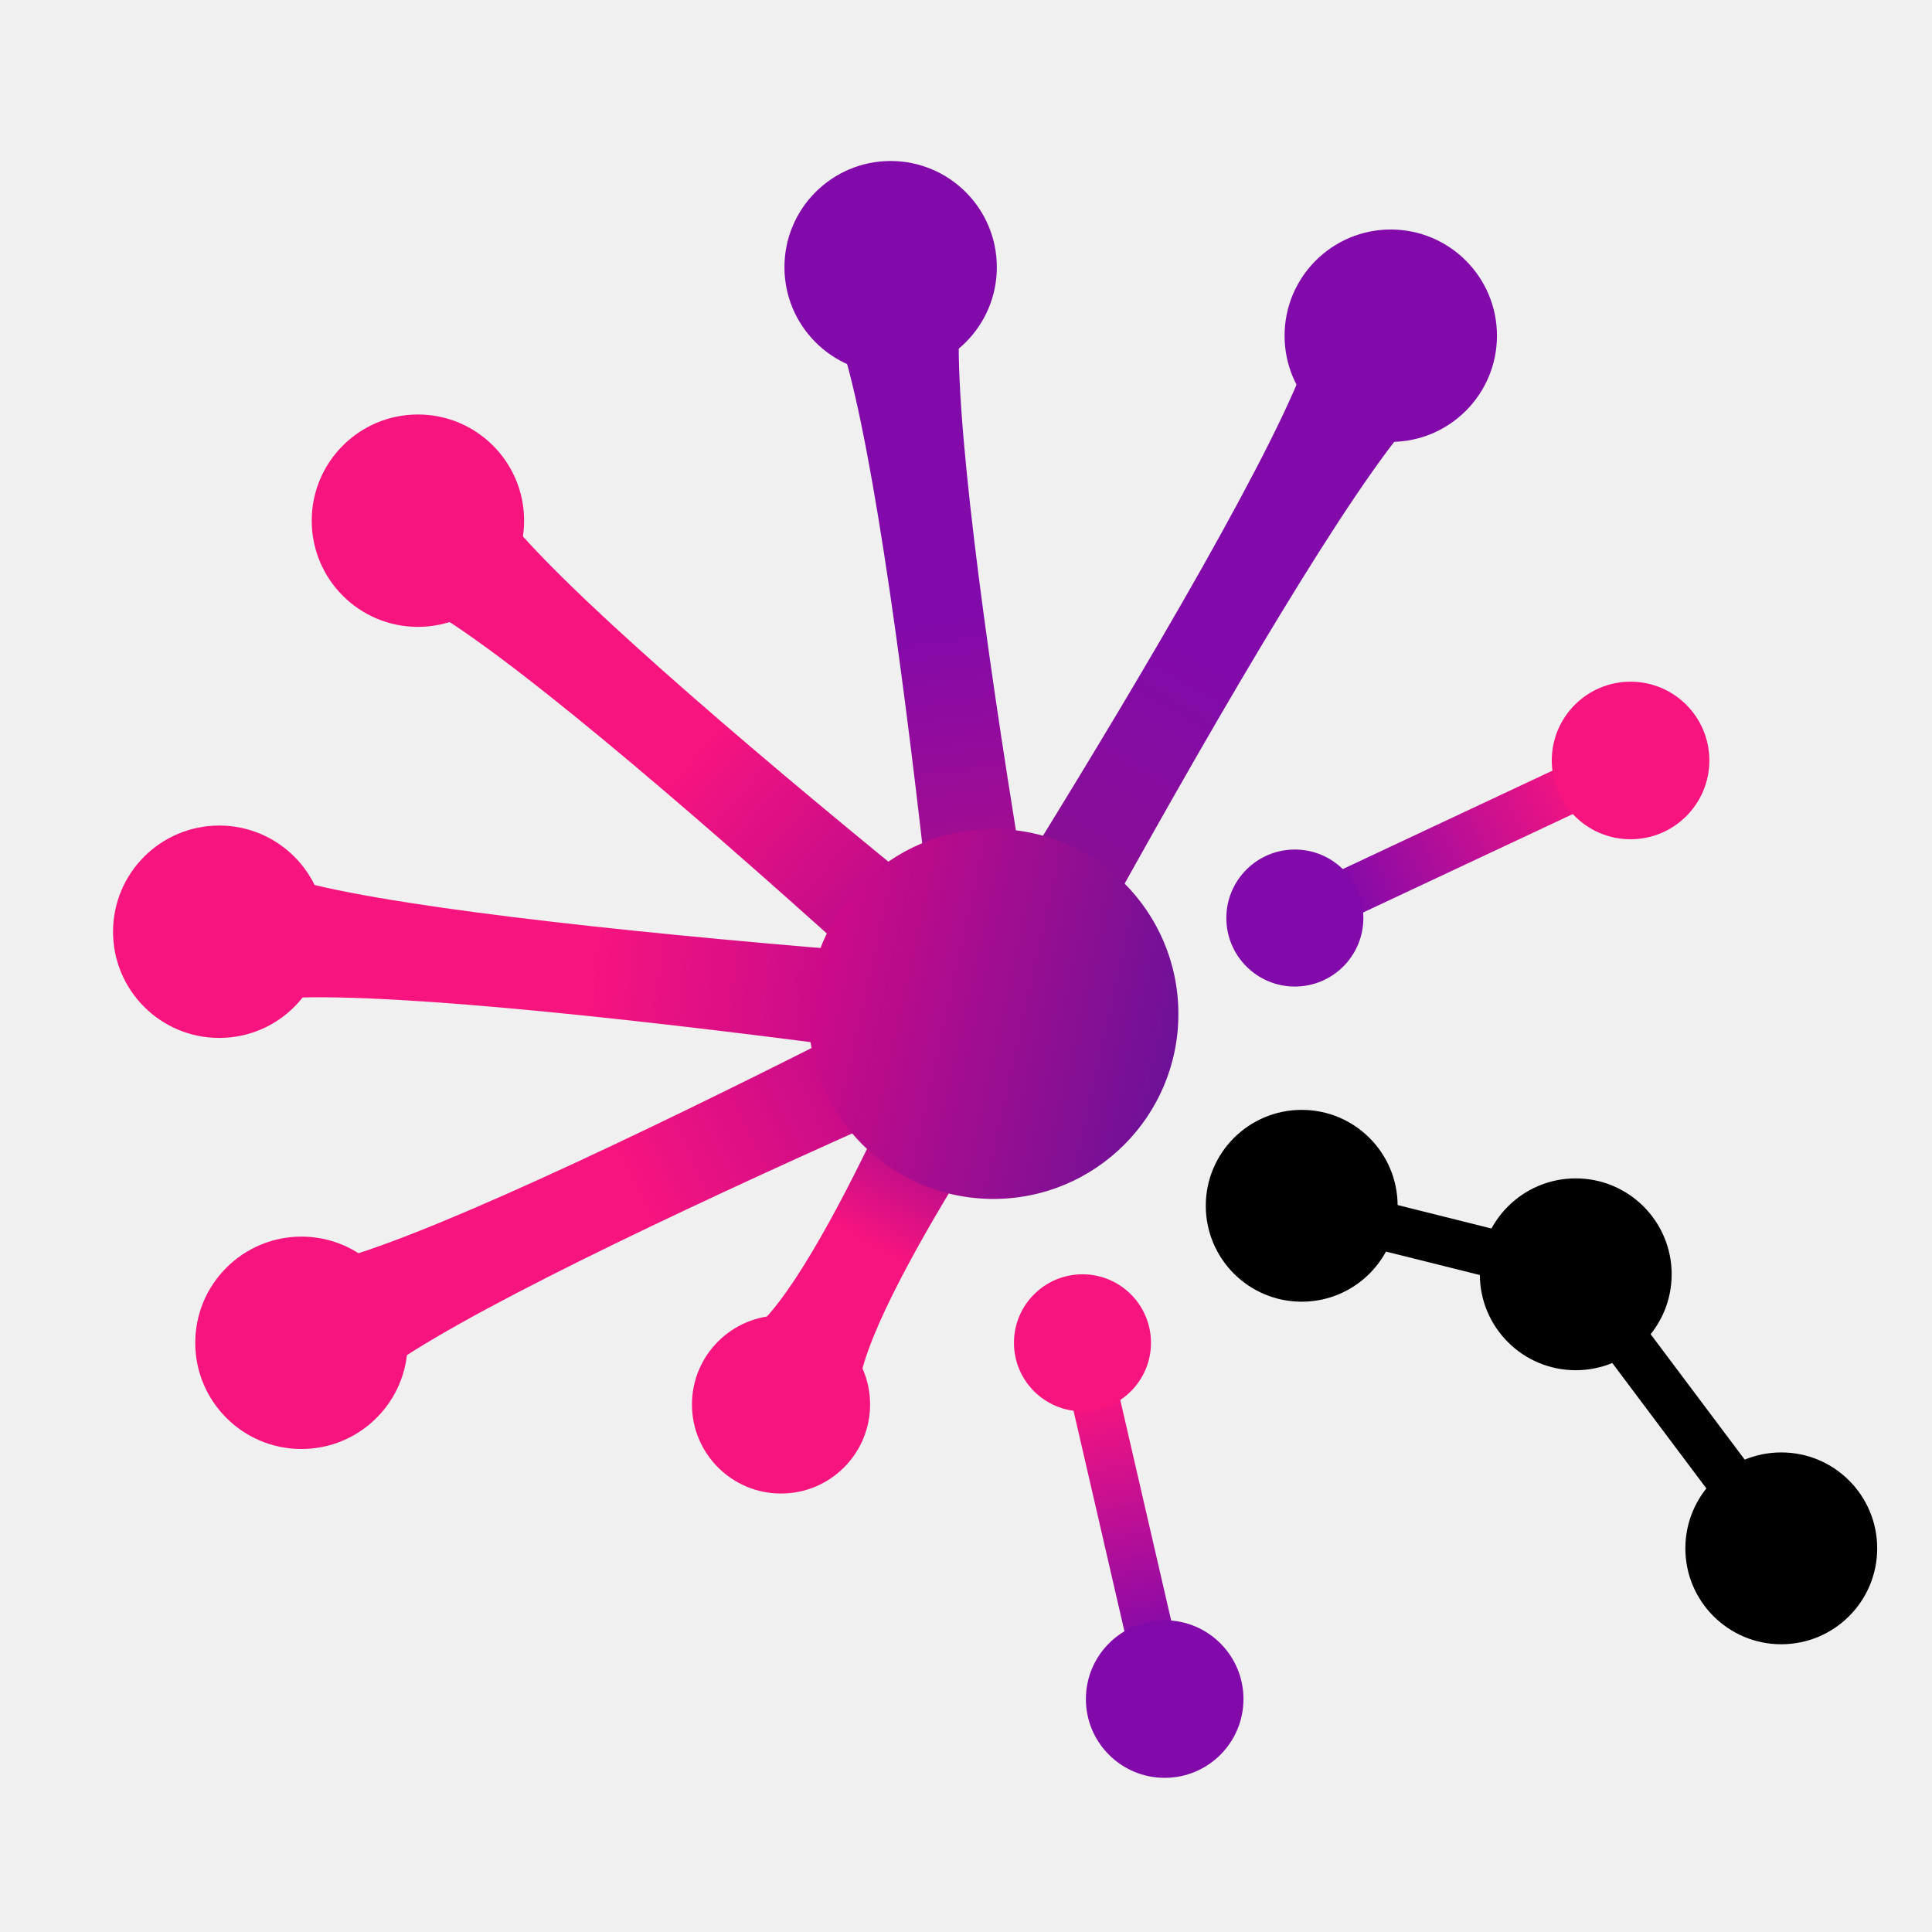
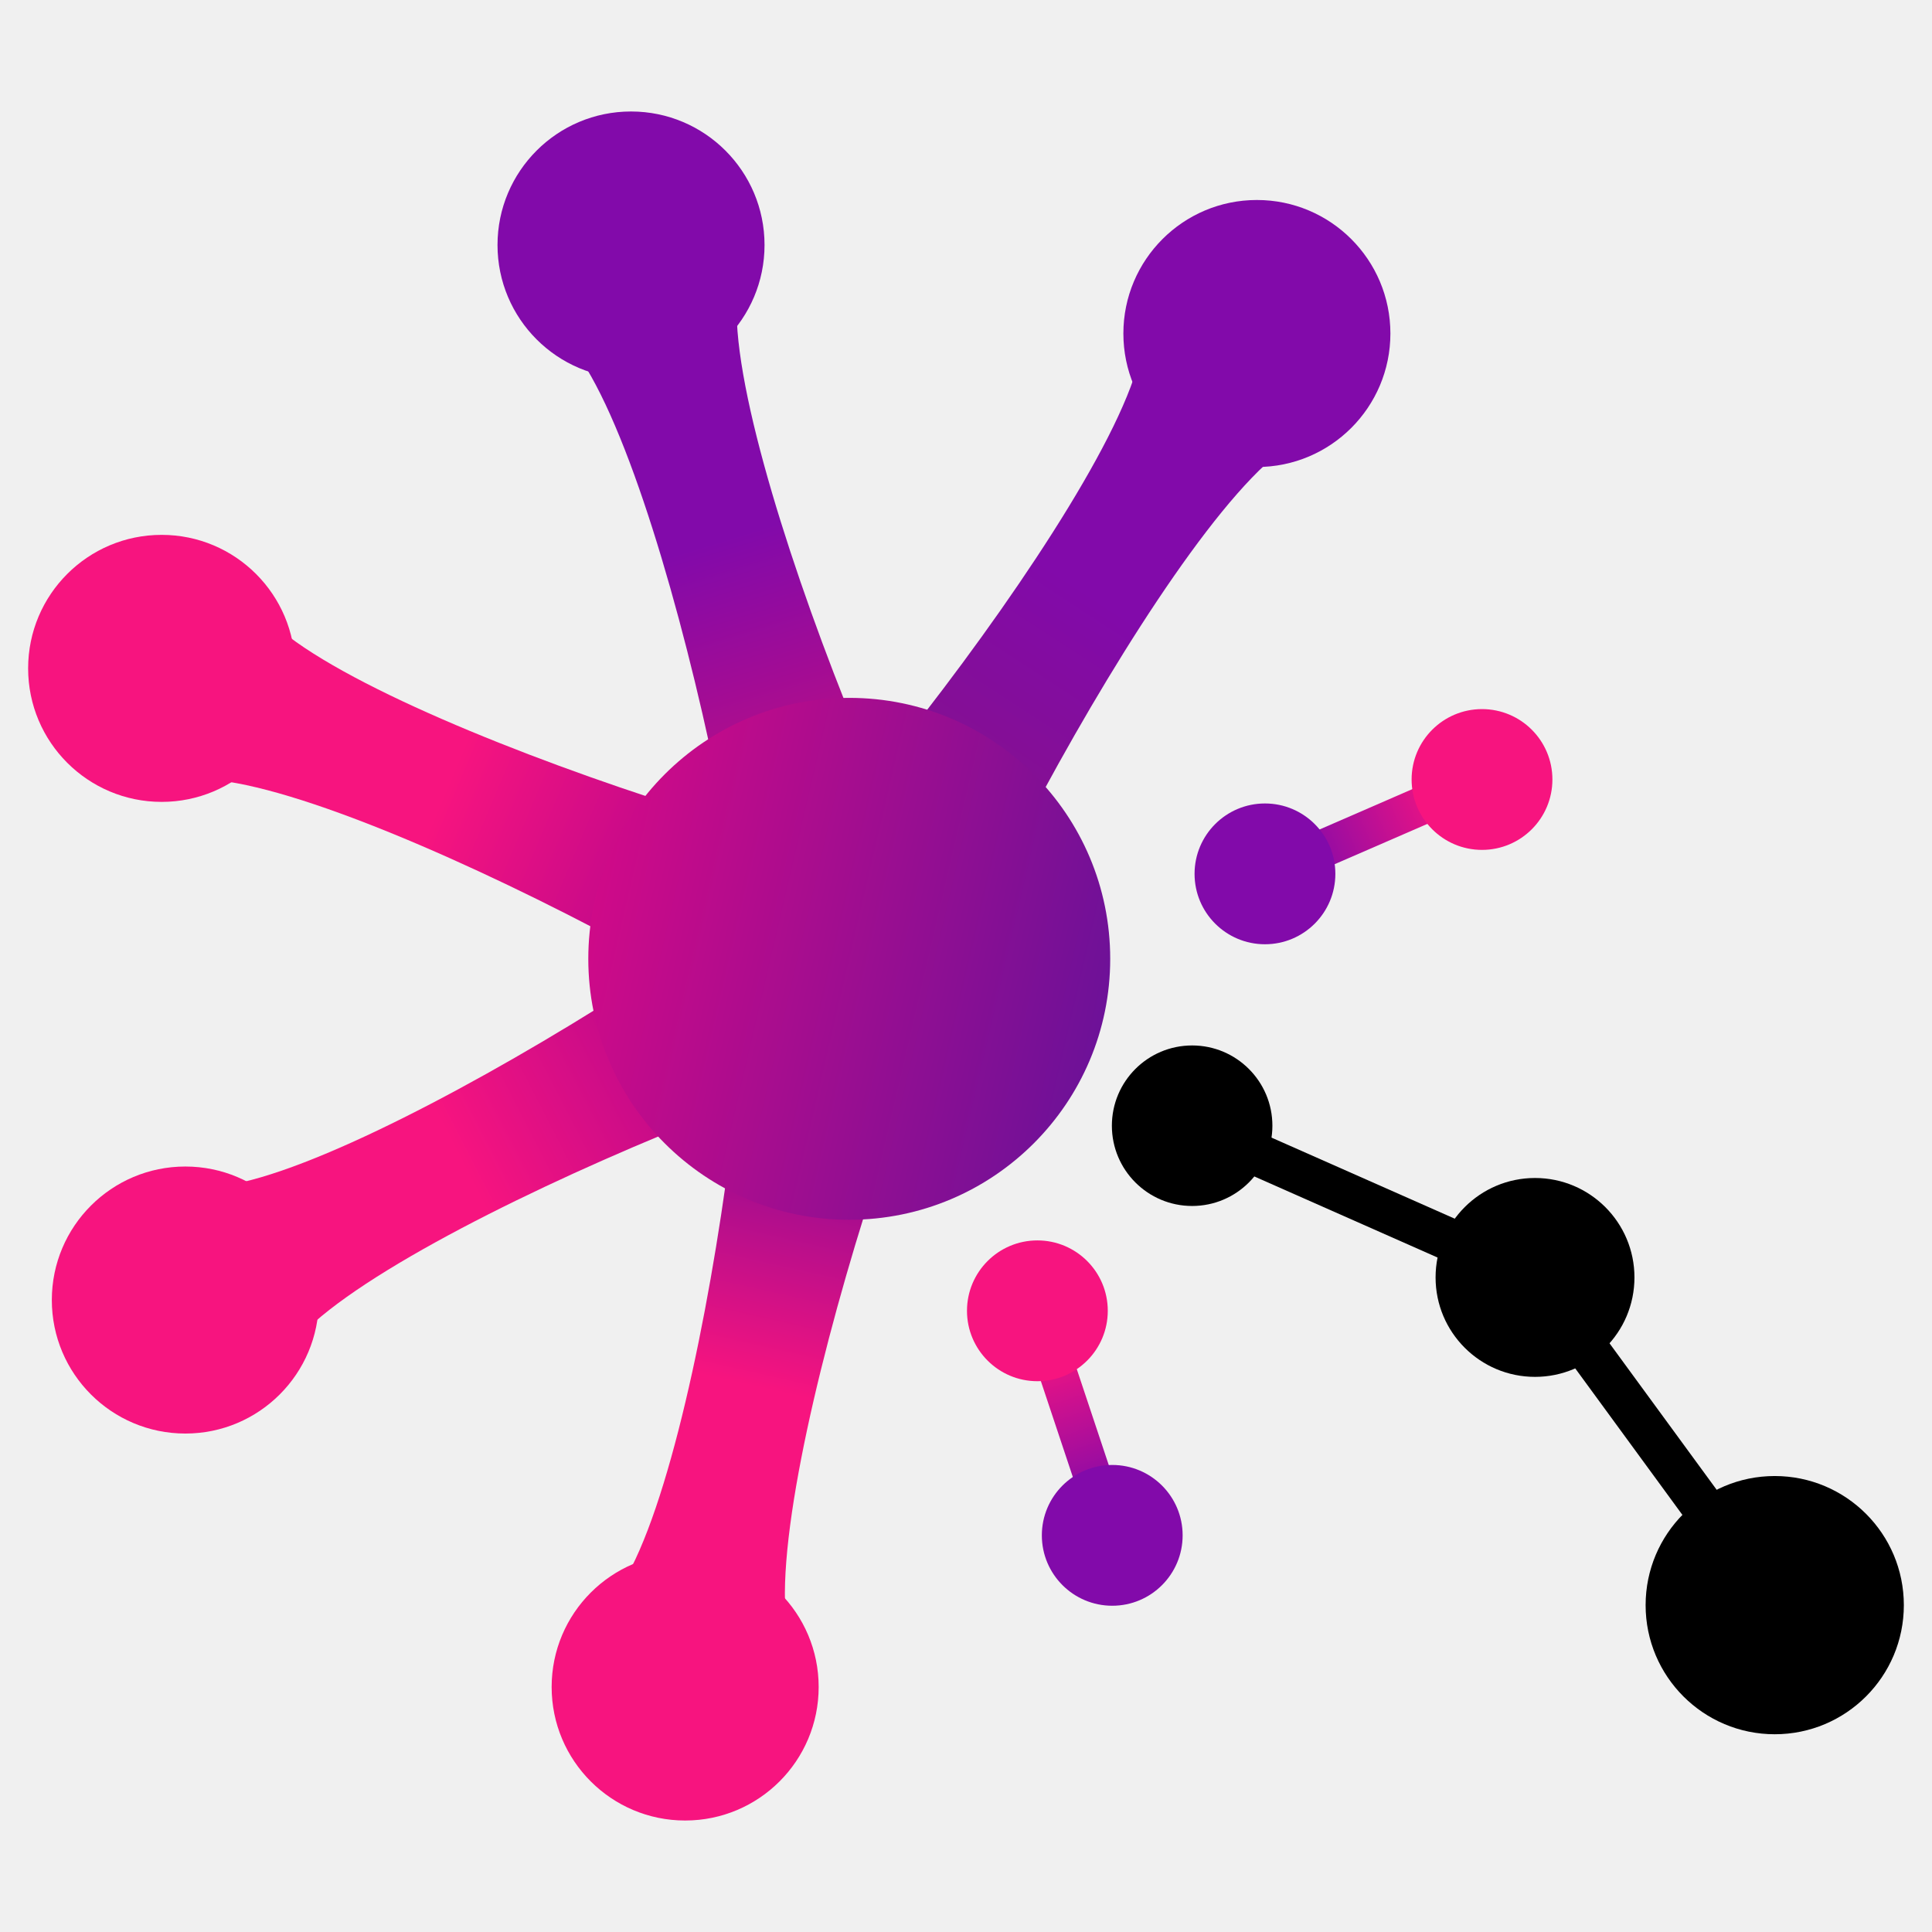
- <svg xmlns="http://www.w3.org/2000/svg" viewBox="-154 -157 282 282">
+ <svg xmlns="http://www.w3.org/2000/svg" viewBox="248.12 214.01 636.71 636.71">
  <style>@media (prefers-color-scheme: dark){.c{fill:#fff;stroke:#fff}polyline.c{fill:none}}</style>
  <defs>
-     <linearGradient id="f1" gradientUnits="userSpaceOnUse" x1="-12" y1="-30.79" x2="-22.84" y2="-109.55">
-       <stop offset="0" stop-color="#A40D8F" />
+     <linearGradient id="fgl" x1="0.15" y1="0.1" x2="0.85" y2="0.9">
+       <stop offset="0" stop-color="#FFFFFF" stop-opacity="0.24" />
+       <stop offset="0.55" stop-color="#FFFFFF" stop-opacity="0" />
+     </linearGradient>
+     <linearGradient id="fgk" x1="0.15" y1="0.1" x2="0.85" y2="0.9">
+       <stop offset="0" stop-color="#FFFFFF" stop-opacity="0.2" />
+       <stop offset="0.55" stop-color="#FFFFFF" stop-opacity="0" />
+     </linearGradient>
+     <linearGradient id="fsg" x1="0" y1="0" x2="0" y2="1">
+       <stop offset="0" stop-color="#FFFFFF" stop-opacity="0.1" />
+       <stop offset="0.5" stop-color="#FFFFFF" stop-opacity="0" />
+     </linearGradient>
+     <linearGradient id="f1" gradientUnits="userSpaceOnUse" x1="572.23" y1="462.14" x2="649.13" y2="344.19">
+       <stop offset="0" stop-color="#840F94" />
      <stop offset="0.45" stop-color="#820AAA" />
    </linearGradient>
-     <linearGradient id="f2" gradientUnits="userSpaceOnUse" x1="2.12" y1="-27.98" x2="44.69" y2="-100.64">
-       <stop offset="0" stop-color="#890F93" />
+     <linearGradient id="f2" gradientUnits="userSpaceOnUse" x1="504.32" y1="452.54" x2="463.15" y2="317.89">
+       <stop offset="0" stop-color="#AC0D8E" />
      <stop offset="0.45" stop-color="#820AAA" />
    </linearGradient>
-     <linearGradient id="f3" gradientUnits="userSpaceOnUse" x1="-25.7" y1="-23.32" x2="-86.53" y2="-75.45">
-       <stop offset="0" stop-color="#BD0B8B" />
+     <linearGradient id="f3" gradientUnits="userSpaceOnUse" x1="453.38" y1="498.48" x2="323.68" y2="443.69">
+       <stop offset="0" stop-color="#C90A89" />
      <stop offset="0.45" stop-color="#F7147F" />
    </linearGradient>
-     <linearGradient id="f4" gradientUnits="userSpaceOnUse" x1="-30.88" y1="-11.32" x2="-113.52" y2="-20.1">
-       <stop offset="0" stop-color="#C70B8A" />
+     <linearGradient id="f4" gradientUnits="userSpaceOnUse" x1="455.96" y1="567.02" x2="330.73" y2="631.38">
+       <stop offset="0" stop-color="#C80B89" />
      <stop offset="0.45" stop-color="#F7147F" />
    </linearGradient>
-     <linearGradient id="f5" gradientUnits="userSpaceOnUse" x1="-28.87" y1="0.44" x2="-102.3" y2="35.34">
-       <stop offset="0" stop-color="#C30B8A" />
+     <linearGradient id="f5" gradientUnits="userSpaceOnUse" x1="510.19" y1="609.02" x2="479.24" y2="746.37">
+       <stop offset="0" stop-color="#A80D8E" />
      <stop offset="0.45" stop-color="#F7147F" />
    </linearGradient>
-     <linearGradient id="f6" gradientUnits="userSpaceOnUse" x1="-19.51" y1="10.33" x2="-36.58" y2="41.72">
-       <stop offset="0" stop-color="#B10C8D" />
-       <stop offset="0.45" stop-color="#F7147F" />
-     </linearGradient>
-     <linearGradient id="f7" gradientUnits="userSpaceOnUse" x1="-36" y1="-15" x2="18" y2="-3">
+     <linearGradient id="f6" gradientUnits="userSpaceOnUse" x1="442" y1="510" x2="614" y2="550">
      <stop offset="0" stop-color="#D00A88" />
      <stop offset="1" stop-color="#6C1198" />
    </linearGradient>
-     <linearGradient id="f8" gradientUnits="userSpaceOnUse" x1="35" y1="-23" x2="84" y2="-46">
+     <linearGradient id="f7" gradientUnits="userSpaceOnUse" x1="665" y1="502" x2="736.53" y2="470.9">
      <stop offset="0.15" stop-color="#820AAA" />
      <stop offset="0.85" stop-color="#F7147F" />
    </linearGradient>
-     <linearGradient id="f9" gradientUnits="userSpaceOnUse" x1="4" y1="39" x2="16" y2="91">
+     <linearGradient id="f8" gradientUnits="userSpaceOnUse" x1="590" y1="646" x2="614.67" y2="720">
      <stop offset="0.15" stop-color="#F7147F" />
      <stop offset="0.85" stop-color="#820AAA" />
    </linearGradient>
  </defs>
-   <path d="M-5.06 -31.75 C-10.19 -63.14 -14.96 -97.8 -13.92 -110.78 L-31.75 -108.33 C-27.25 -96.11 -22.48 -61.45 -18.93 -29.84 Z" fill="url(#f1)" />
-   <circle cx="-24" cy="-118" r="15.5" fill="#820AAA" />
-   <path d="M8.16 -24.44 C24.5 -53.91 43.23 -85.88 52.46 -96.09 L36.93 -105.19 C32.53 -92.15 13.8 -60.18 -3.92 -31.52 Z" fill="url(#f2)" />
-   <circle cx="49" cy="-108" r="15.5" fill="#820AAA" />
-   <path d="M-21.15 -28.63 C-46 -48.88 -72.76 -71.82 -80.67 -82.29 L-92.38 -68.62 C-80.83 -62.4 -54.07 -39.46 -30.26 -18 Z" fill="url(#f3)" />
-   <circle cx="-93" cy="-81" r="15.5" fill="#F7147F" />
-   <path d="M-30.14 -18.28 C-63.28 -21 -99.64 -24.86 -112.57 -29.05 L-114.47 -11.15 C-100.95 -12.53 -64.59 -8.67 -31.62 -4.36 Z" fill="url(#f4)" />
-   <circle cx="-122" cy="-21" r="15.5" fill="#F7147F" />
-   <path d="M-31.87 -5.88 C-60.9 8.8 -93.21 24.16 -106.16 27.21 L-98.44 43.47 C-87.89 35.36 -55.58 20 -25.87 6.77 Z" fill="url(#f5)" />
-   <circle cx="-110" cy="39" r="15.5" fill="#F7147F" />
-   <path d="M-25.66 6.98 C-31.79 19.92 -39.3 33.73 -44.49 37.42 L-28.68 46.02 C-28.41 39.66 -20.89 25.85 -13.36 13.67 Z" fill="url(#f6)" />
-   <circle cx="-40" cy="48" r="13" fill="#F7147F" />
-   <circle cx="-9" cy="-9" r="27" fill="url(#f7)" />
-   <line x1="35" y1="-23" x2="84" y2="-46" stroke="url(#f8)" stroke-width="7" />
-   <circle cx="35" cy="-23" r="10" fill="#820AAA" />
-   <circle cx="84" cy="-46" r="11.5" fill="#F7147F" />
-   <line x1="4" y1="39" x2="16" y2="91" stroke="url(#f9)" stroke-width="7" />
-   <circle cx="4" cy="39" r="10" fill="#F7147F" />
-   <circle cx="16" cy="91" r="11.5" fill="#820AAA" />
-   <polyline points="36,19 76,29 106,69" fill="none" class="c" stroke="#000000" stroke-width="7" stroke-linejoin="round" stroke-linecap="round" />
-   <circle cx="36" cy="19" r="14" class="c" fill="#000000" />
-   <circle cx="76" cy="29" r="14" class="c" fill="#000000" />
-   <circle cx="106" cy="69" r="14" class="c" fill="#000000" />
+   <path d="M591.87 474.95 C618.79 425.26 652.62 373.36 673.81 360.28 L624.44 328.1 C621.03 352.77 587.19 404.67 552.6 449.34 Z" fill="url(#f1)" />
+   <path d="M526.74 445.69 C505.88 393.17 487.77 333.92 491.33 309.28 L434.98 326.51 C451.71 344.95 469.82 404.19 481.9 459.39 Z" fill="url(#f2)" />
+   <path d="M462.51 476.89 C408.84 459.2 351.77 435.09 335.15 416.55 L312.22 470.83 C337.1 469.83 394.17 493.94 444.26 520.08 Z" fill="url(#f3)" />
+   <path d="M445.24 546.17 C397.25 576 342.15 604.32 317.26 605.18 L344.19 657.59 C359.38 637.86 414.48 609.54 466.67 587.88 Z" fill="url(#f4)" />
+   <path d="M487.32 603.86 C479.42 659.81 465.8 720.25 450.5 739.9 L507.98 752.85 C502.59 728.54 516.21 668.11 533.06 614.17 Z" fill="url(#f5)" />
+   <circle cx="662.34" cy="323.92" r="44" fill="#820AAA" />
+   <circle cx="456.08" cy="294.75" r="44" fill="#820AAA" />
+   <circle cx="301.39" cy="434.28" r="44" fill="#F7147F" />
+   <circle cx="309.2" cy="642.45" r="44" fill="#F7147F" />
+   <circle cx="473.92" cy="769.98" r="44" fill="#F7147F" />
+   <circle cx="528" cy="530" r="86" fill="url(#f6)" />
+   <line x1="665" y1="502" x2="736.53" y2="470.9" stroke="url(#f7)" stroke-width="12.48" stroke-linecap="round" />
+   <circle cx="665" cy="502" r="23.2" fill="#820AAA" />
+   <circle cx="736.53" cy="470.9" r="23.2" fill="#F7147F" />
+   <line x1="590" y1="646" x2="614.67" y2="720" stroke="url(#f8)" stroke-width="12.48" stroke-linecap="round" />
+   <circle cx="590" cy="646" r="23.2" fill="#F7147F" />
+   <circle cx="614.67" cy="720" r="23.2" fill="#820AAA" />
+   <polyline points="641,585 754,635 833,743" fill="none" class="c" stroke="#000000" stroke-width="14" stroke-linejoin="round" stroke-linecap="round" />
+   <circle cx="641" cy="585" r="26.45" class="c" fill="#000000" />
+   <circle cx="754" cy="635" r="32.77" class="c" fill="#000000" />
+   <circle cx="833" cy="743" r="42.55" class="c" fill="#000000" />
</svg>
